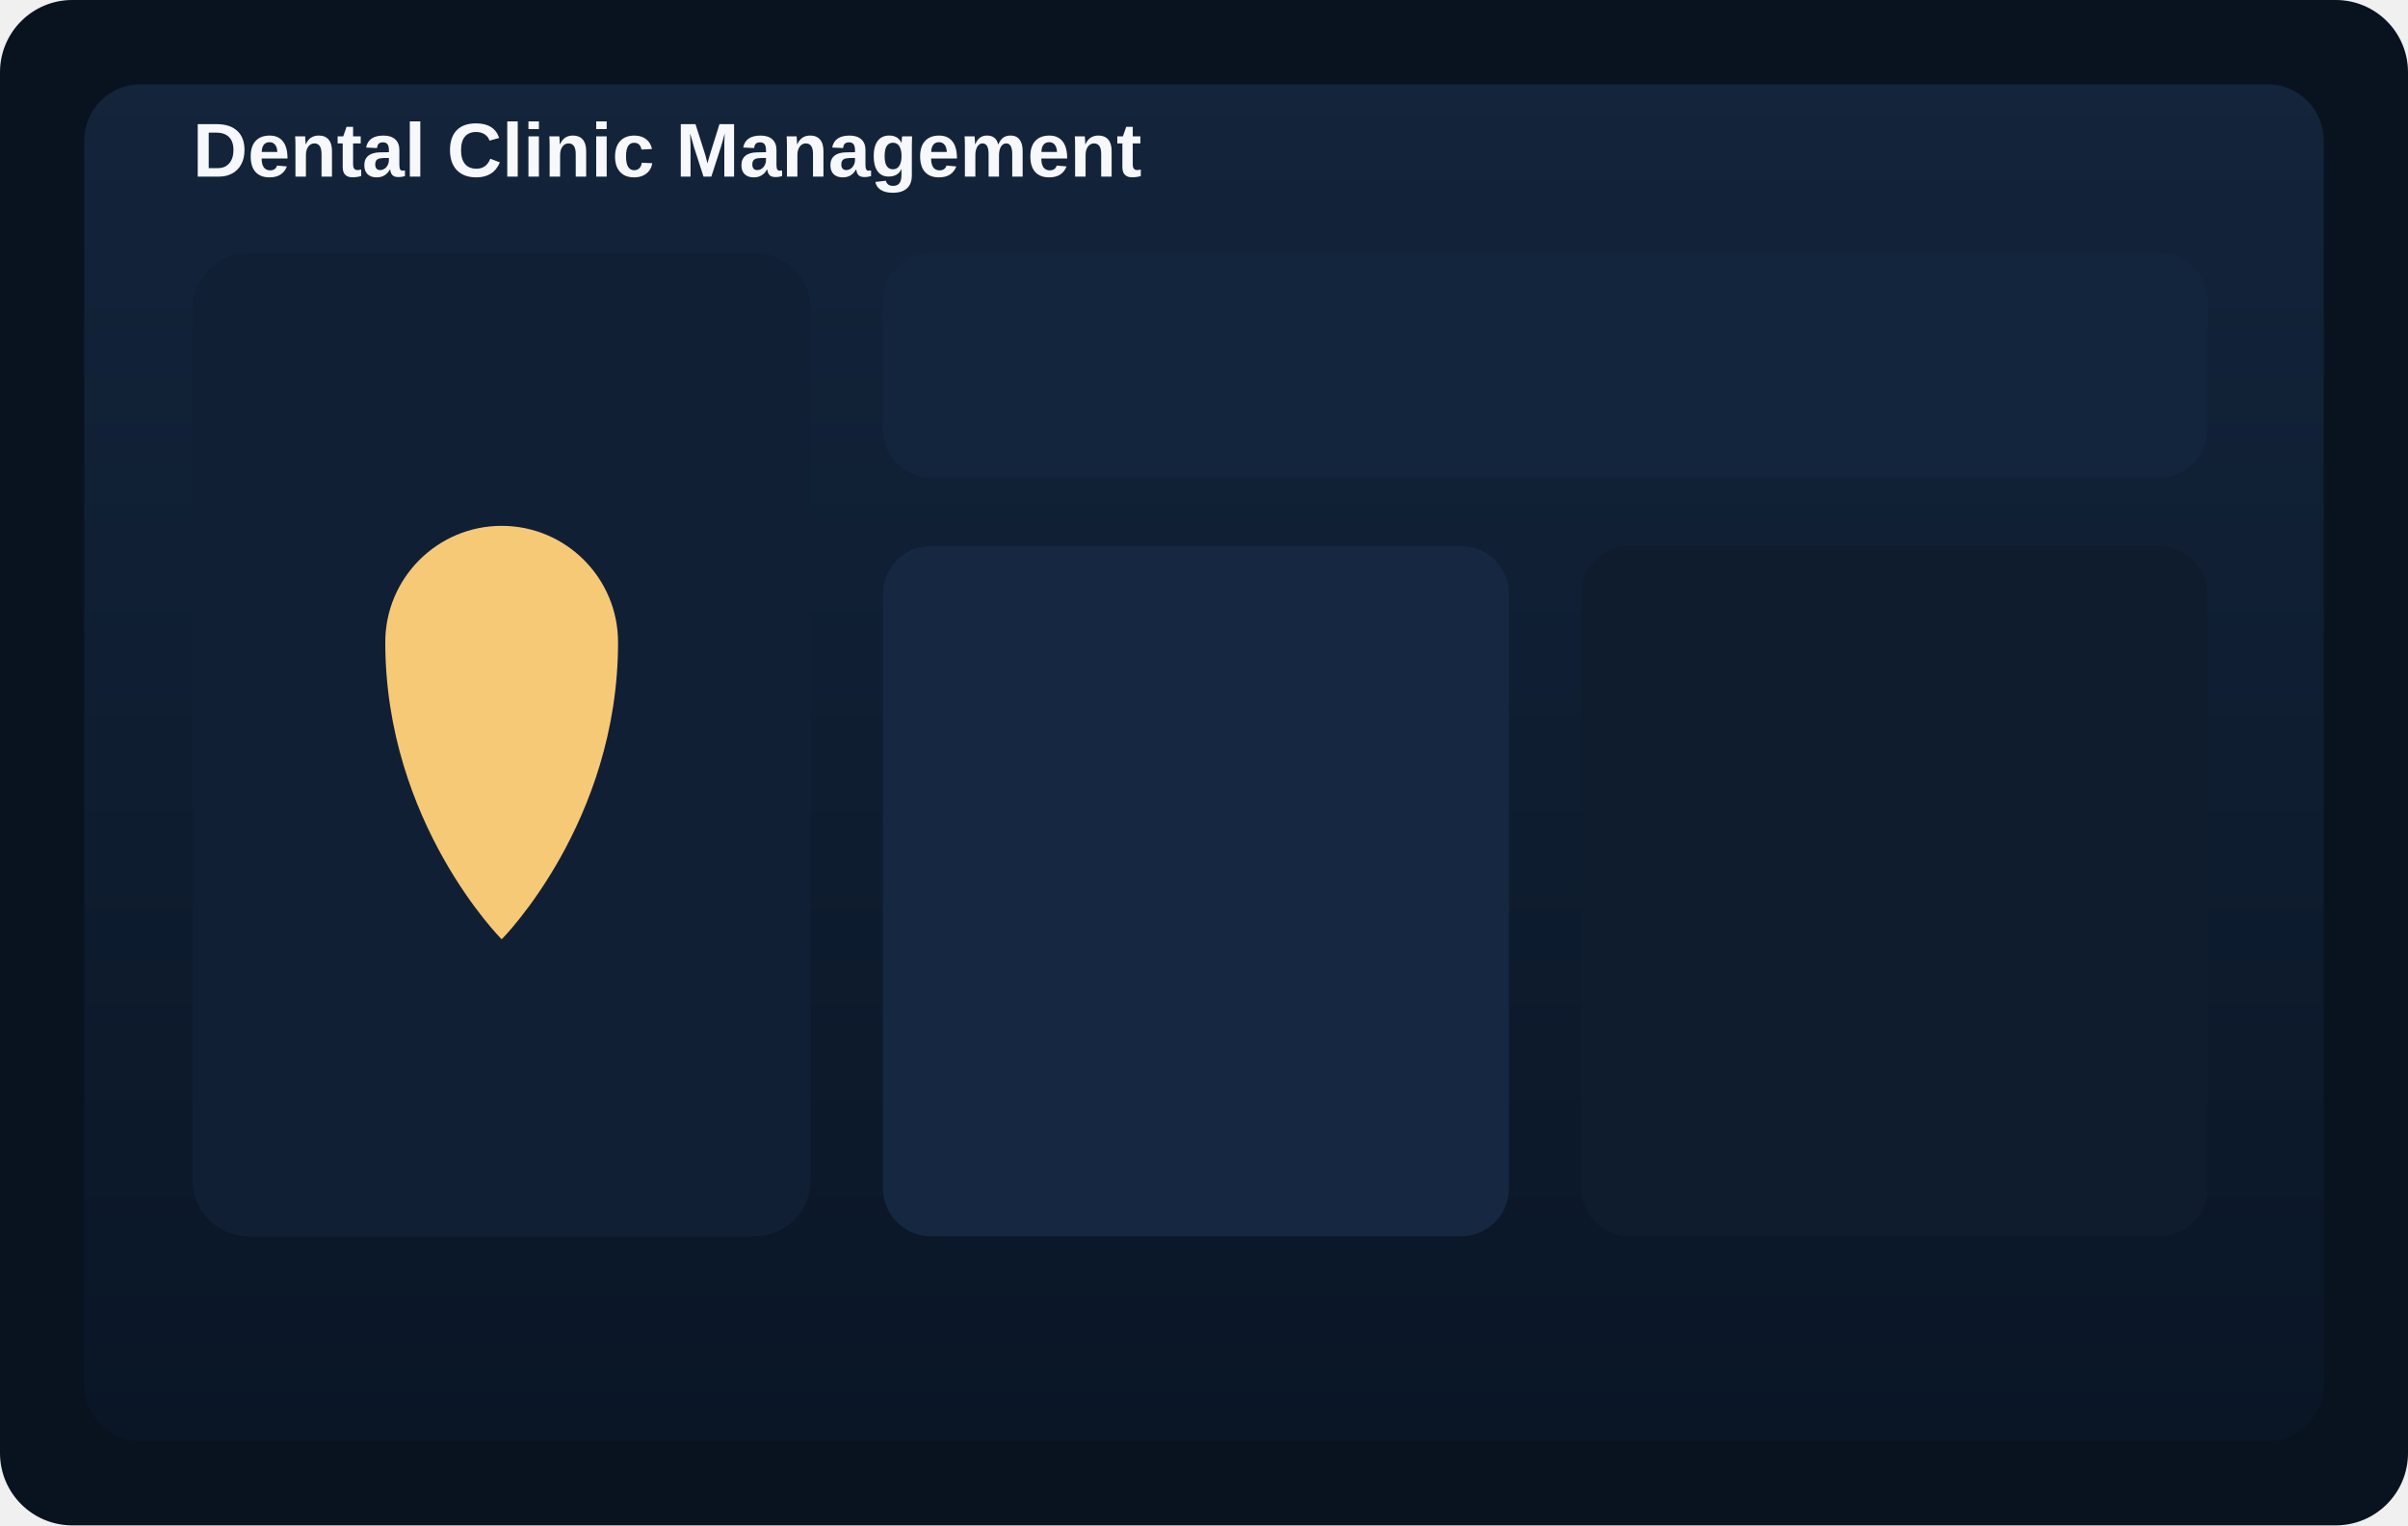
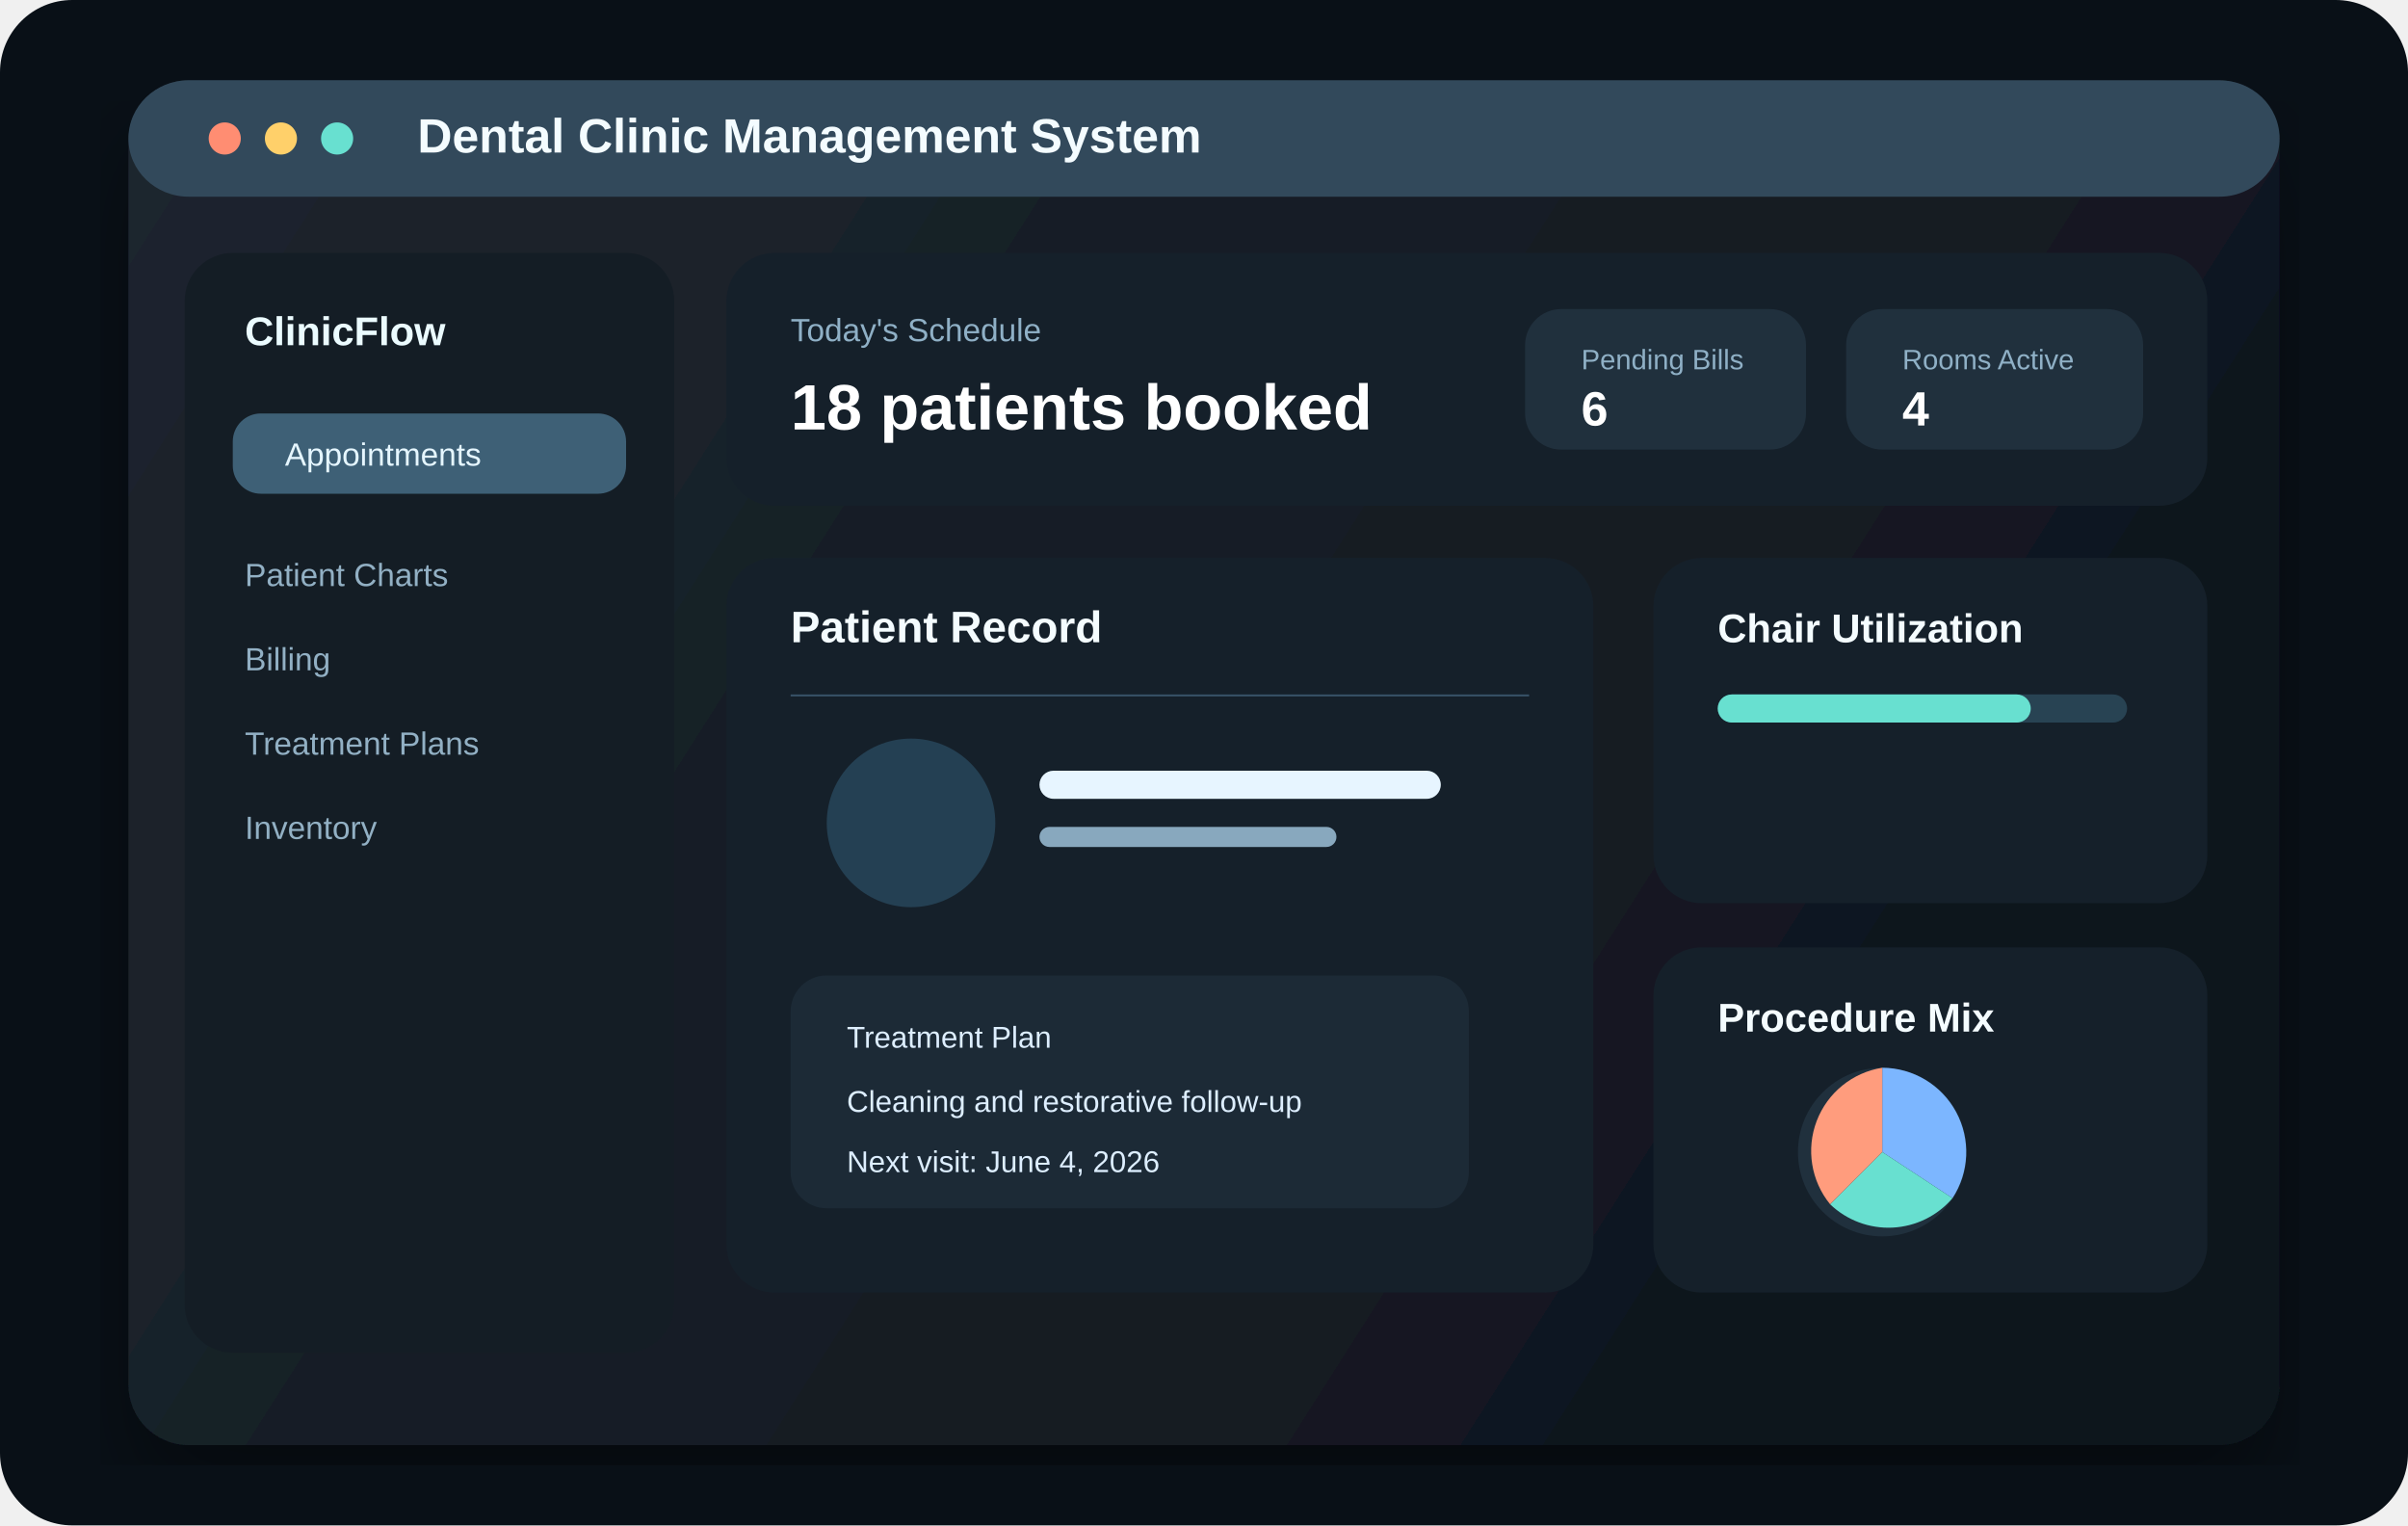
<svg xmlns="http://www.w3.org/2000/svg" width="1200" height="760" viewBox="0 0 1200 760" fill="none">
-   <rect width="1200" height="760" rx="36" fill="#091320" />
-   <rect x="42" y="42" width="1116" height="676" rx="28" fill="url(#a)" />
-   <rect x="96" y="126" width="308" height="490" rx="28" fill="#111F35" />
-   <rect x="440" y="126" width="660" height="112" rx="24" fill="#13243D" />
-   <rect x="440" y="272" width="312" height="344" rx="24" fill="#152741" />
-   <rect x="788" y="272" width="312" height="344" rx="24" fill="#0E1C2E" />
-   <path d="M250 262C218 262 192 288 192 320C192 410 250 468 250 468C250 468 308 410 308 320C308 288 282 262 250 262Z" fill="#F6C977" />
-   <text x="96" y="88" fill="#F7F8FC" font-family="Arial, sans-serif" font-size="38" font-weight="700">Dental Clinic Management</text>
  <defs>
-     <linearGradient id="a" x1="600" y1="42" x2="600" y2="718" gradientUnits="userSpaceOnUse">
-       <stop stop-color="#13243B" />
-       <stop offset="1" stop-color="#0A1626" />
+     <linearGradient id="bg" x1="76" y1="46" x2="1122" y2="712" gradientUnits="userSpaceOnUse">
+       <stop stop-color="#1E252E" />
+       <stop offset="1" stop-color="#0D141B" />
    </linearGradient>
+     <filter id="shadow" x="50" y="22" width="1096" height="708" filterUnits="userSpaceOnUse" color-interpolation-filters="sRGB">
+       <feDropShadow dx="0" dy="28" stdDeviation="28" flood-color="#030507" flood-opacity="0.42" />
+     </filter>
  </defs>
+   <rect width="1200" height="760" rx="36" fill="#091017" />
+   <g filter="url(#shadow)">
+     <rect x="64" y="40" width="1072" height="680" rx="30" fill="url(#bg)" />
+   </g>
+   <rect x="64" y="40" width="1072" height="58" rx="30" fill="#32495B" />
+   <circle cx="112" cy="69" r="8" fill="#FF8D72" />
+   <circle cx="140" cy="69" r="8" fill="#FFD06A" />
+   <circle cx="168" cy="69" r="8" fill="#68E0D0" />
+   <text x="208" y="76" fill="#F4FCFF" font-family="Arial, sans-serif" font-size="24" font-weight="700">Dental Clinic Management System</text>
+   <rect x="92" y="126" width="244" height="548" rx="24" fill="#141D25" />
+   <text x="122" y="172" fill="#EBFBFF" font-family="Arial, sans-serif" font-size="20" font-weight="700">ClinicFlow</text>
+   <rect x="116" y="206" width="196" height="40" rx="14" fill="#3E6076" />
+   <g fill="#92B0C4" font-family="Arial, sans-serif" font-size="16">
+     <text x="142" y="232" fill="#E5F6FF">Appointments</text>
+     <text x="122" y="292">Patient Charts</text>
+     <text x="122" y="334">Billing</text>
+     <text x="122" y="376">Treatment Plans</text>
+     <text x="122" y="418">Inventory</text>
+   </g>
+   <rect x="362" y="126" width="738" height="126" rx="24" fill="#15202A" />
+   <text x="394" y="170" fill="#8FB0C6" font-family="Arial, sans-serif" font-size="16">Today's Schedule</text>
+   <text x="394" y="214" fill="#FFFFFF" font-family="Arial, sans-serif" font-size="32" font-weight="700">18 patients booked</text>
+   <rect x="760" y="154" width="140" height="70" rx="18" fill="#20303D" />
+   <rect x="920" y="154" width="148" height="70" rx="18" fill="#20303D" />
+   <text x="788" y="184" fill="#8FB0C6" font-family="Arial, sans-serif" font-size="14">Pending Bills</text>
+   <text x="788" y="212" fill="#FFFFFF" font-family="Arial, sans-serif" font-size="24" font-weight="700">6</text>
+   <text x="948" y="184" fill="#8FB0C6" font-family="Arial, sans-serif" font-size="14">Rooms Active</text>
+   <text x="948" y="212" fill="#FFFFFF" font-family="Arial, sans-serif" font-size="24" font-weight="700">4</text>
+   <rect x="362" y="278" width="432" height="366" rx="24" fill="#15202A" />
+   <text x="394" y="320" fill="#F4FCFF" font-family="Arial, sans-serif" font-size="22" font-weight="700">Patient Record</text>
+   <rect x="394" y="346" width="368" height="1" fill="#365066" />
+   <circle cx="454" cy="410" r="42" fill="#244053" />
+   <rect x="518" y="384" width="200" height="14" rx="7" fill="#E7F5FF" />
+   <rect x="518" y="412" width="148" height="10" rx="5" fill="#88A8BE" />
+   <rect x="394" y="486" width="338" height="116" rx="18" fill="#1C2A36" />
+   <g fill="#DDEEFF" font-family="Arial, sans-serif" font-size="15">
+     <text x="422" y="522">Treatment Plan</text>
+     <text x="422" y="554">Cleaning and restorative follow-up</text>
+     <text x="422" y="584">Next visit: June 4, 2026</text>
+   </g>
+   <rect x="824" y="278" width="276" height="172" rx="24" fill="#15202A" />
+   <text x="856" y="320" fill="#F4FCFF" font-family="Arial, sans-serif" font-size="20" font-weight="700">Chair Utilization</text>
+   <rect x="856" y="346" width="204" height="14" rx="7" fill="#284353" />
+   <rect x="856" y="346" width="156" height="14" rx="7" fill="#68E0D0" />
+   <rect x="824" y="472" width="276" height="172" rx="24" fill="#15202A" />
+   <text x="856" y="514" fill="#F4FCFF" font-family="Arial, sans-serif" font-size="20" font-weight="700">Procedure Mix</text>
+   <circle cx="938" cy="574" r="42" fill="#20303D" />
+   <path d="M938 532A42 42 0 0 1 973 597L938 574V532Z" fill="#7CB6FF" />
+   <path d="M973 597A42 42 0 0 1 912 600L938 574L973 597Z" fill="#68E0D0" />
+   <path d="M912 600A42 42 0 0 1 938 532V574L912 600Z" fill="#FF9C7D" />
</svg>
